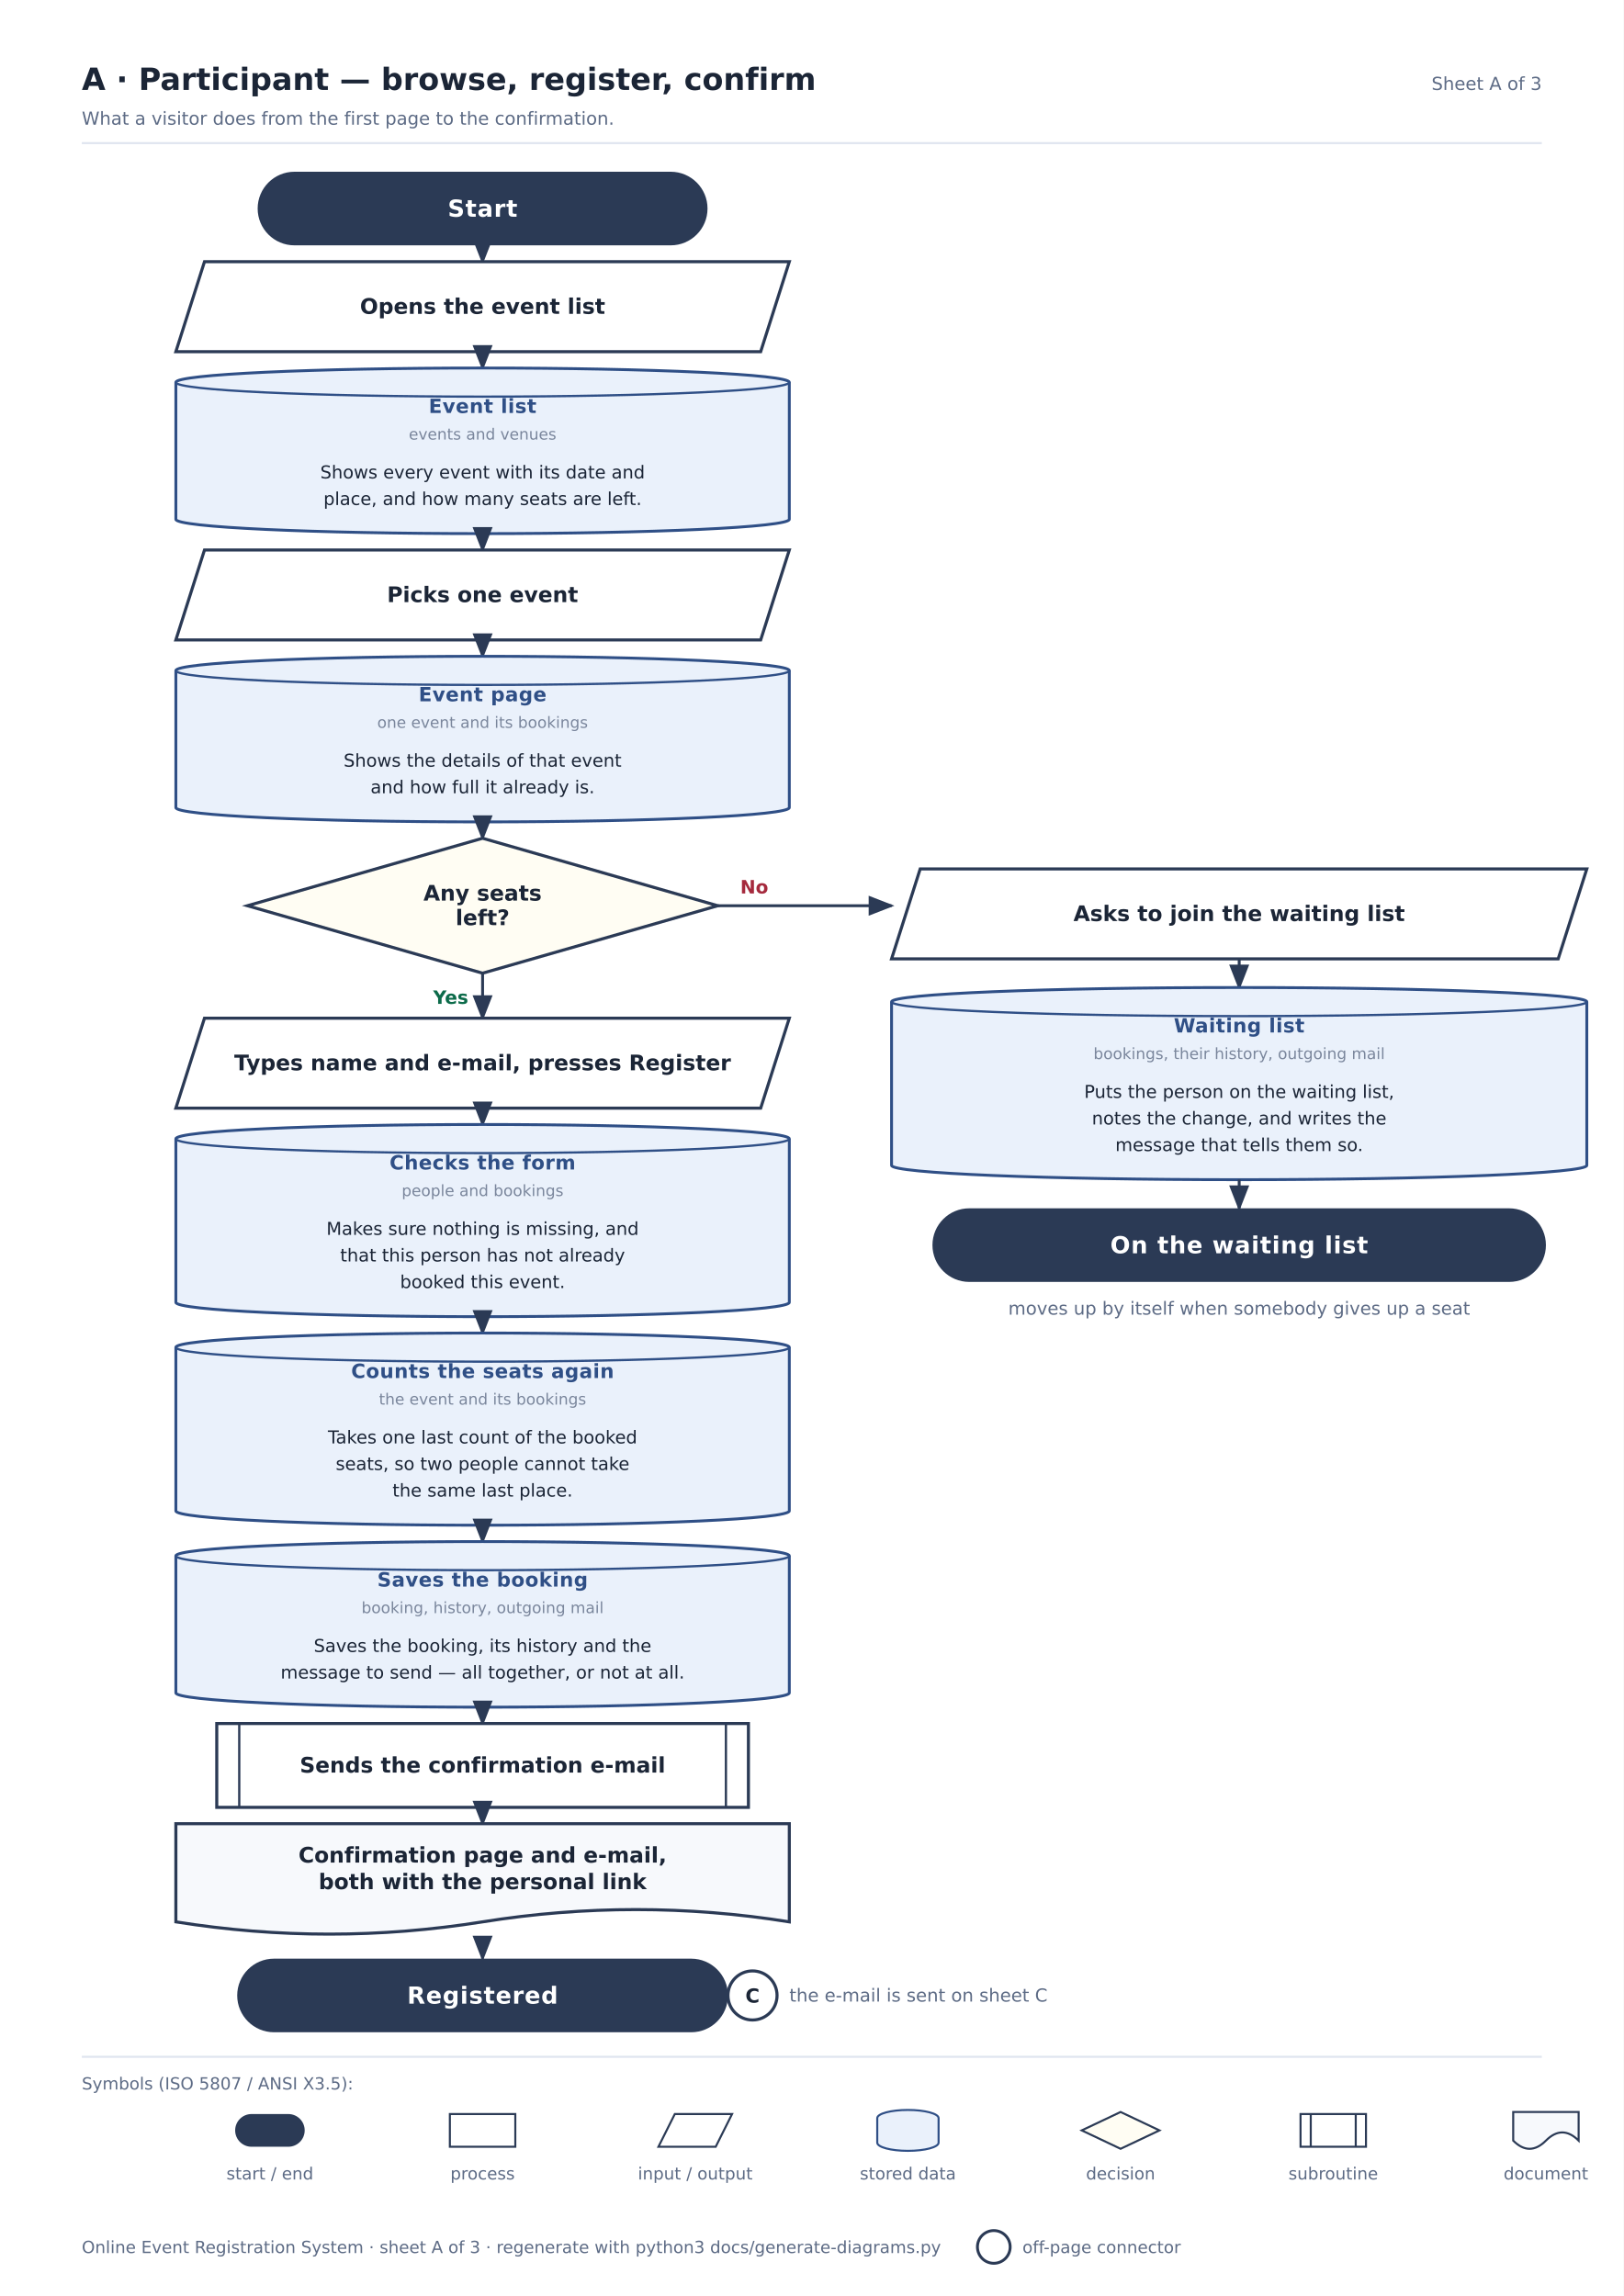
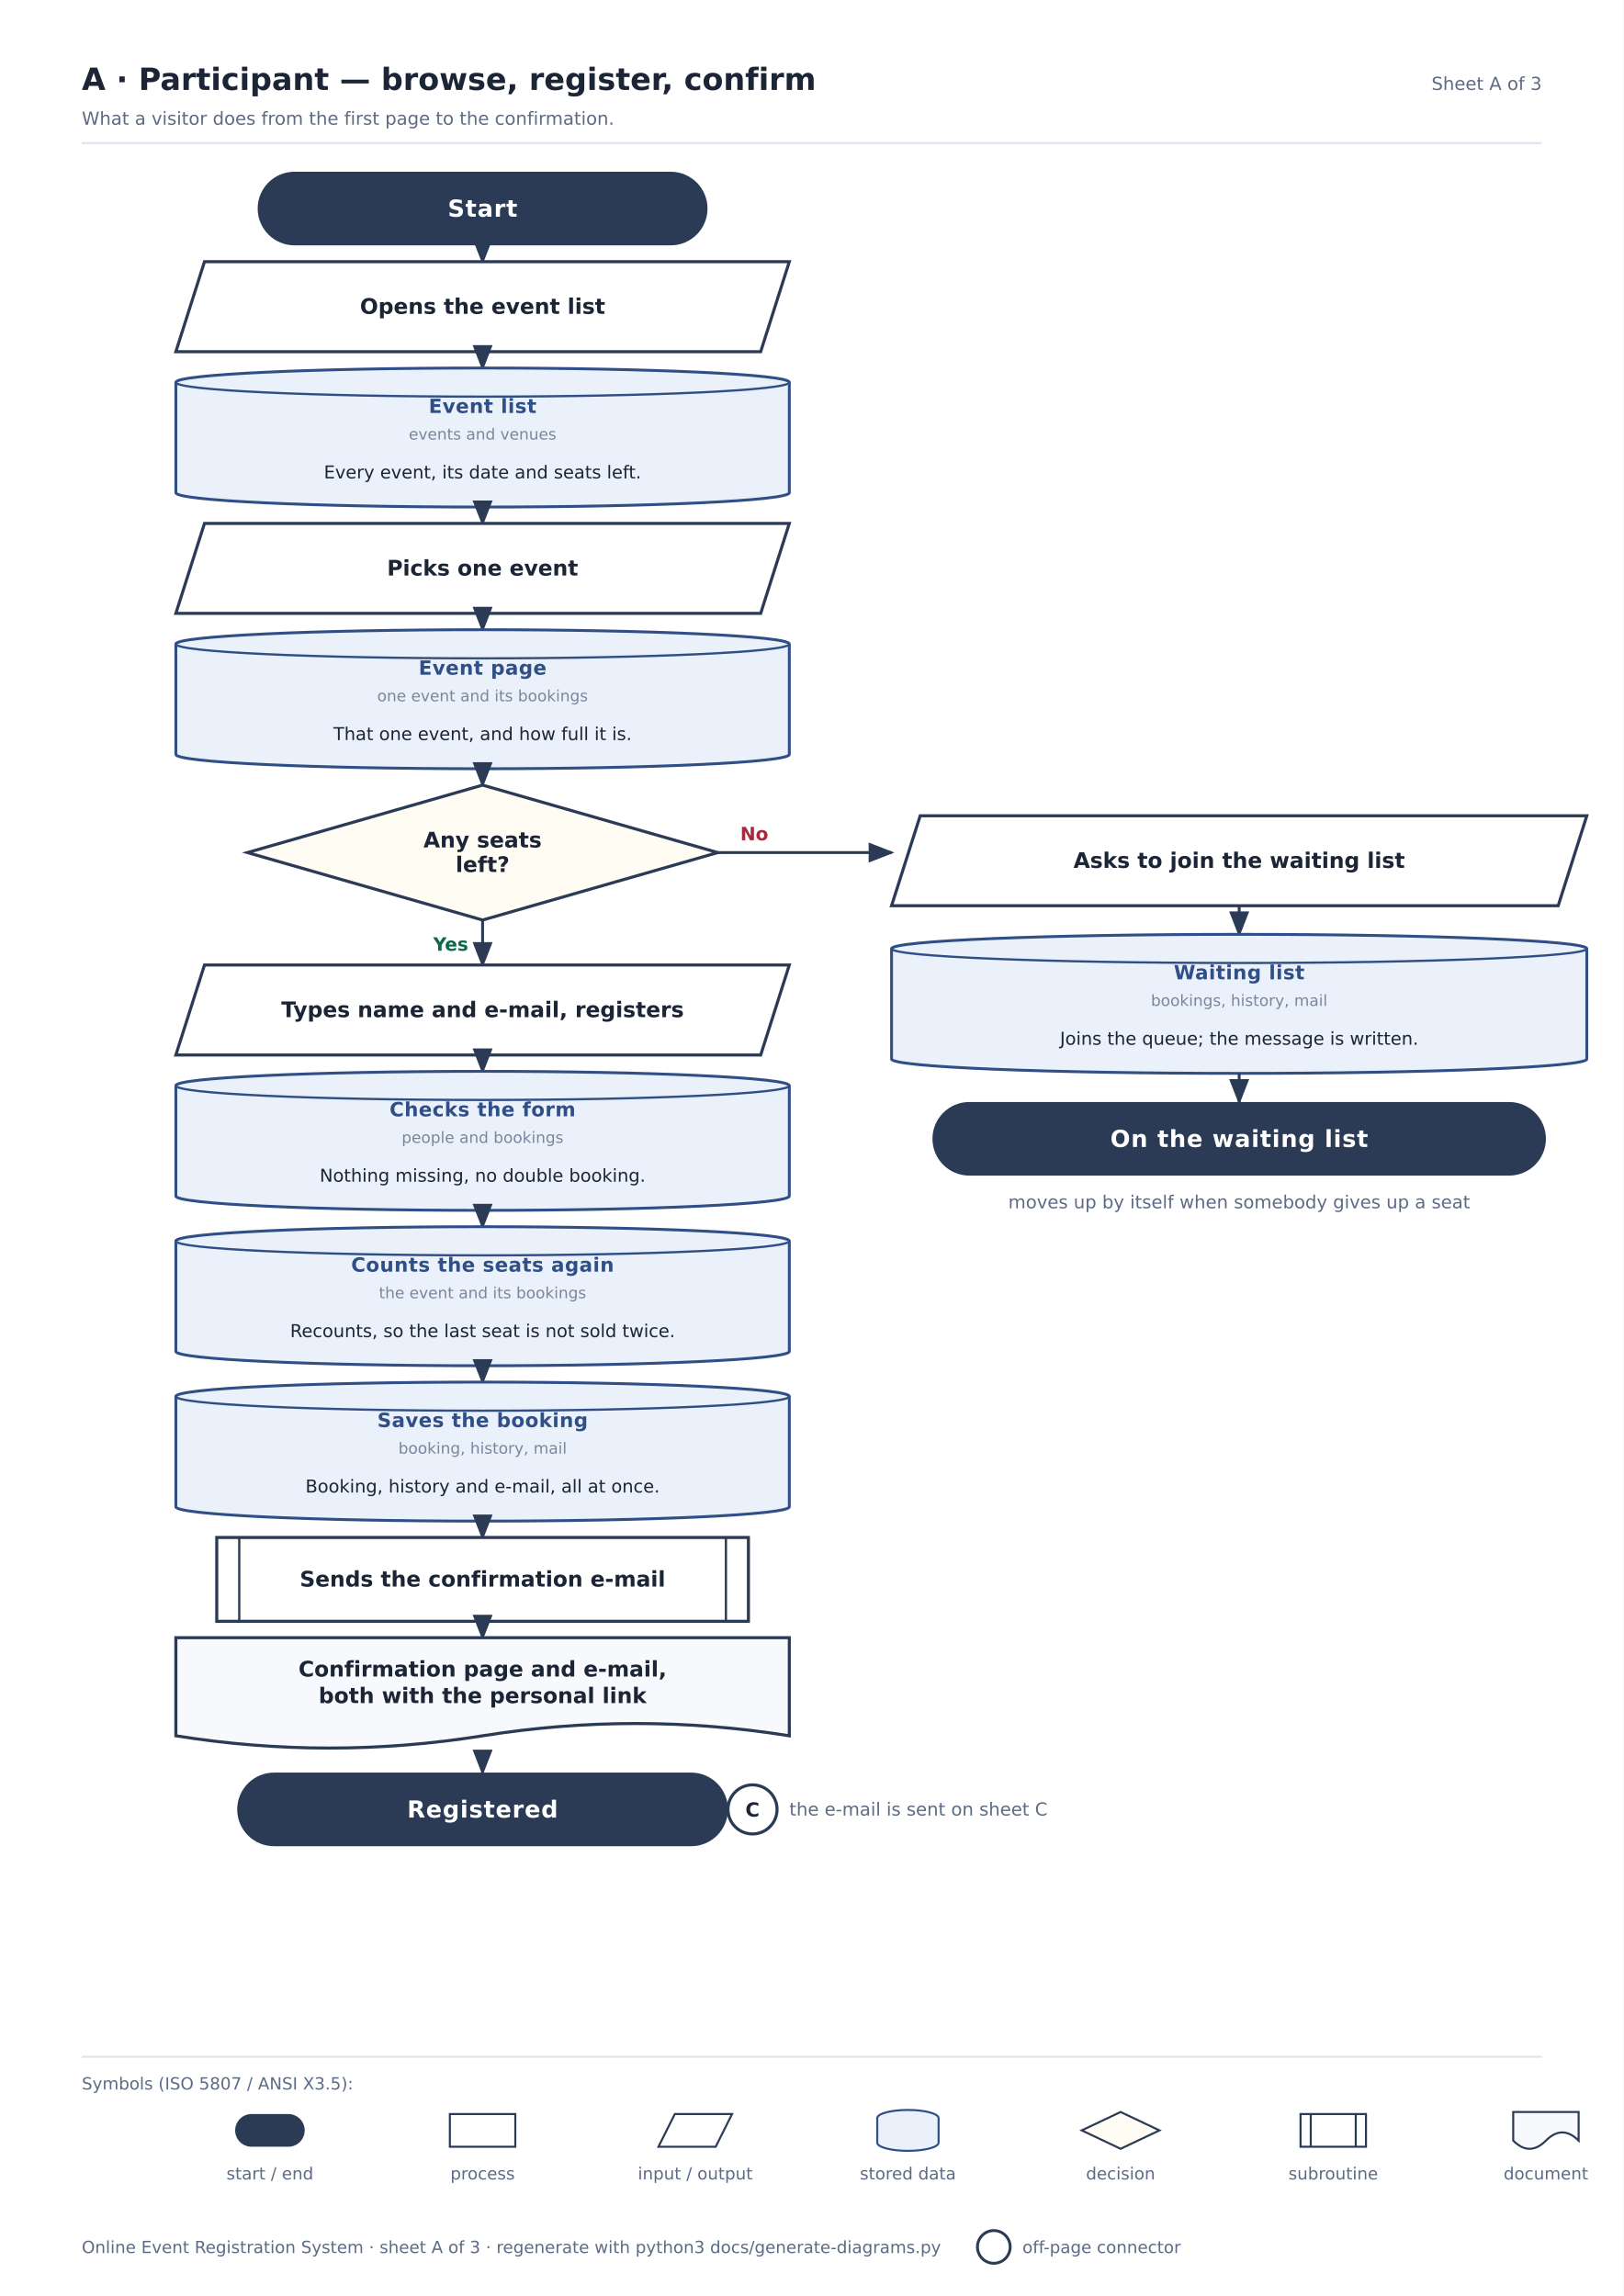
<svg xmlns="http://www.w3.org/2000/svg" viewBox="0 0 794 1123" width="794" height="1123" font-family="'Segoe UI','DejaVu Sans',Arial,Helvetica,sans-serif">
  <defs>
    <style>
.t-term{fill:#fff;font-size:11.5px;font-weight:700;letter-spacing:.03em}
.t-proc{fill:#1b2536;font-size:10.5px;font-weight:600}
.t-db{fill:#2f4f86;font-size:9.6px;font-weight:700;letter-spacing:.02em}
.t-ops{fill:#1b2536;font-size:8.7px}
.t-tbl{fill:#7a869c;font-size:7.6px}
.t-lab{fill:#5d6b85;font-size:8.8px}
.t-yes{fill:#0c6b4a;font-size:9px;font-weight:700}
.t-no{fill:#a52a3d;font-size:9px;font-weight:700}
.t-h1{fill:#1b2536;font-size:15px;font-weight:700}
.t-sub{fill:#5d6b85;font-size:8.8px}
.t-con{fill:#1b2536;font-size:9.5px;font-weight:700}
.t-leg{fill:#5d6b85;font-size:8.2px}
</style>
    <marker id="ah" markerWidth="9" markerHeight="7" refX="8" refY="3.5" orient="auto">
      <path d="M0 0 L9 3.5 L0 7 z" fill="#2b3a55" />
    </marker>
  </defs>
  <rect width="794" height="1123" fill="#ffffff" />
  <text class="t-h1" x="40" y="44">A · Participant — browse, register, confirm</text>
  <text class="t-sub" x="40" y="61">What a visitor does from the first page to the confirmation.</text>
  <text class="t-sub" x="754" y="44" text-anchor="end">Sheet A of 3</text>
  <line x1="40" y1="70" x2="754" y2="70" stroke="#dfe5ef" />
  <rect x="126.0" y="84" width="220" height="36" rx="18.0" fill="#2b3a55" />
  <text class="t-term" x="236" y="106.0" text-anchor="middle">Start</text>
  <path d="M236 120 L236 128" fill="none" stroke="#2b3a55" stroke-width="1.4" marker-end="url(#ah)" />
  <path d="M100.0 128 L386.0 128 L372.0 172 L86.0 172 Z" fill="#ffffff" stroke="#2b3a55" stroke-width="1.5" />
  <text class="t-proc" x="236" y="153.5" text-anchor="middle">Opens the event list</text>
  <path d="M236 172 L236 180" fill="none" stroke="#2b3a55" stroke-width="1.4" marker-end="url(#ah)" />
-   <path d="M86.0 187 A150.0 7 0 0 1 386.0 187 L386.0 254 A150.0 7 0 0 1 86.0 254 Z" fill="#eaf1fb" stroke="#2f4f86" stroke-width="1.4" />
+   <path d="M86.0 187 A150.0 7 0 0 1 386.0 187 L386.0 241 A150.0 7 0 0 1 86.0 241 Z" fill="#eaf1fb" stroke="#2f4f86" stroke-width="1.4" />
  <path d="M86.0 187 A150.0 7 0 0 0 386.0 187" fill="none" stroke="#2f4f86" stroke-width="1.1" />
  <text class="t-db" x="236" y="202" text-anchor="middle">Event list</text>
  <text class="t-tbl" x="236" y="215" text-anchor="middle">events and venues</text>
-   <text class="t-ops" x="236" y="234" text-anchor="middle">Shows every event with its date and</text>
-   <text class="t-ops" x="236" y="247" text-anchor="middle">place, and how many seats are left.</text>
-   <path d="M236 261 L236 269" fill="none" stroke="#2b3a55" stroke-width="1.4" marker-end="url(#ah)" />
-   <path d="M100.0 269 L386.0 269 L372.0 313 L86.0 313 Z" fill="#ffffff" stroke="#2b3a55" stroke-width="1.5" />
-   <text class="t-proc" x="236" y="294.5" text-anchor="middle">Picks one event</text>
-   <path d="M236 313 L236 321" fill="none" stroke="#2b3a55" stroke-width="1.4" marker-end="url(#ah)" />
-   <path d="M86.0 328 A150.0 7 0 0 1 386.0 328 L386.0 395 A150.0 7 0 0 1 86.0 395 Z" fill="#eaf1fb" stroke="#2f4f86" stroke-width="1.4" />
-   <path d="M86.0 328 A150.0 7 0 0 0 386.0 328" fill="none" stroke="#2f4f86" stroke-width="1.1" />
-   <text class="t-db" x="236" y="343" text-anchor="middle">Event page</text>
-   <text class="t-tbl" x="236" y="356" text-anchor="middle">one event and its bookings</text>
-   <text class="t-ops" x="236" y="375" text-anchor="middle">Shows the details of that event</text>
-   <text class="t-ops" x="236" y="388" text-anchor="middle">and how full it already is.</text>
-   <path d="M236 402 L236 410" fill="none" stroke="#2b3a55" stroke-width="1.4" marker-end="url(#ah)" />
-   <path d="M236 410 L351.0 443.0 L236 476 L121.0 443.0 Z" fill="#fffdf3" stroke="#2b3a55" stroke-width="1.5" />
-   <text class="t-proc" x="236" y="440.5" text-anchor="middle">Any seats</text>
-   <text class="t-proc" x="236" y="452.5" text-anchor="middle">left?</text>
-   <path d="M351 443.0 L436 443.0" fill="none" stroke="#2b3a55" stroke-width="1.4" marker-end="url(#ah)" />
-   <text class="t-no" x="362" y="437.0" text-anchor="start">No</text>
-   <path d="M450.0 425.0 L776.0 425.0 L762.0 469.0 L436.0 469.0 Z" fill="#ffffff" stroke="#2b3a55" stroke-width="1.5" />
-   <text class="t-proc" x="606" y="450.5" text-anchor="middle">Asks to join the waiting list</text>
-   <path d="M606 469.0 L606 483.0" fill="none" stroke="#2b3a55" stroke-width="1.4" marker-end="url(#ah)" />
-   <path d="M436.0 490.0 A170.0 7 0 0 1 776.0 490.0 L776.0 570.0 A170.0 7 0 0 1 436.0 570.0 Z" fill="#eaf1fb" stroke="#2f4f86" stroke-width="1.4" />
-   <path d="M436.0 490.0 A170.0 7 0 0 0 776.0 490.0" fill="none" stroke="#2f4f86" stroke-width="1.1" />
-   <text class="t-db" x="606" y="505.0" text-anchor="middle">Waiting list</text>
-   <text class="t-tbl" x="606" y="518.0" text-anchor="middle">bookings, their history, outgoing mail</text>
-   <text class="t-ops" x="606" y="537.0" text-anchor="middle">Puts the person on the waiting list,</text>
-   <text class="t-ops" x="606" y="550.0" text-anchor="middle">notes the change, and writes the</text>
-   <text class="t-ops" x="606" y="563.0" text-anchor="middle">message that tells them so.</text>
-   <path d="M606 577.0 L606 591.0" fill="none" stroke="#2b3a55" stroke-width="1.4" marker-end="url(#ah)" />
-   <rect x="456.0" y="591.0" width="300" height="36" rx="18.0" fill="#2b3a55" />
-   <text class="t-term" x="606" y="613.0" text-anchor="middle">On the waiting list</text>
-   <text class="t-lab" x="606" y="643.0" text-anchor="middle">moves up by itself when somebody gives up a seat</text>
-   <path d="M236 476 L236 498" fill="none" stroke="#2b3a55" stroke-width="1.4" marker-end="url(#ah)" />
-   <text class="t-yes" x="229" y="491" text-anchor="end">Yes</text>
-   <path d="M100.0 498 L386.0 498 L372.0 542 L86.0 542 Z" fill="#ffffff" stroke="#2b3a55" stroke-width="1.5" />
-   <text class="t-proc" x="236" y="523.5" text-anchor="middle">Types name and e-mail, presses Register</text>
-   <path d="M236 542 L236 550" fill="none" stroke="#2b3a55" stroke-width="1.4" marker-end="url(#ah)" />
-   <path d="M86.0 557 A150.0 7 0 0 1 386.0 557 L386.0 637 A150.0 7 0 0 1 86.0 637 Z" fill="#eaf1fb" stroke="#2f4f86" stroke-width="1.4" />
-   <path d="M86.0 557 A150.0 7 0 0 0 386.0 557" fill="none" stroke="#2f4f86" stroke-width="1.1" />
-   <text class="t-db" x="236" y="572" text-anchor="middle">Checks the form</text>
-   <text class="t-tbl" x="236" y="585" text-anchor="middle">people and bookings</text>
-   <text class="t-ops" x="236" y="604" text-anchor="middle">Makes sure nothing is missing, and</text>
-   <text class="t-ops" x="236" y="617" text-anchor="middle">that this person has not already</text>
-   <text class="t-ops" x="236" y="630" text-anchor="middle">booked this event.</text>
-   <path d="M236 644 L236 652" fill="none" stroke="#2b3a55" stroke-width="1.4" marker-end="url(#ah)" />
-   <path d="M86.0 659 A150.0 7 0 0 1 386.0 659 L386.0 739 A150.0 7 0 0 1 86.0 739 Z" fill="#eaf1fb" stroke="#2f4f86" stroke-width="1.4" />
-   <path d="M86.0 659 A150.0 7 0 0 0 386.0 659" fill="none" stroke="#2f4f86" stroke-width="1.1" />
-   <text class="t-db" x="236" y="674" text-anchor="middle">Counts the seats again</text>
-   <text class="t-tbl" x="236" y="687" text-anchor="middle">the event and its bookings</text>
-   <text class="t-ops" x="236" y="706" text-anchor="middle">Takes one last count of the booked</text>
-   <text class="t-ops" x="236" y="719" text-anchor="middle">seats, so two people cannot take</text>
-   <text class="t-ops" x="236" y="732" text-anchor="middle">the same last place.</text>
-   <path d="M236 746 L236 754" fill="none" stroke="#2b3a55" stroke-width="1.4" marker-end="url(#ah)" />
-   <path d="M86.0 761 A150.0 7 0 0 1 386.0 761 L386.0 828 A150.0 7 0 0 1 86.0 828 Z" fill="#eaf1fb" stroke="#2f4f86" stroke-width="1.4" />
-   <path d="M86.0 761 A150.0 7 0 0 0 386.0 761" fill="none" stroke="#2f4f86" stroke-width="1.1" />
-   <text class="t-db" x="236" y="776" text-anchor="middle">Saves the booking</text>
-   <text class="t-tbl" x="236" y="789" text-anchor="middle">booking, history, outgoing mail</text>
-   <text class="t-ops" x="236" y="808" text-anchor="middle">Saves the booking, its history and the</text>
-   <text class="t-ops" x="236" y="821" text-anchor="middle">message to send — all together, or not at all.</text>
-   <path d="M236 835 L236 843" fill="none" stroke="#2b3a55" stroke-width="1.4" marker-end="url(#ah)" />
-   <rect x="106.0" y="843" width="260" height="41" fill="#ffffff" stroke="#2b3a55" stroke-width="1.5" />
-   <line x1="117.0" y1="843" x2="117.0" y2="884" stroke="#2b3a55" stroke-width="1.1" />
-   <line x1="355.0" y1="843" x2="355.0" y2="884" stroke="#2b3a55" stroke-width="1.1" />
-   <text class="t-proc" x="236" y="867.0" text-anchor="middle">Sends the confirmation e-mail</text>
-   <path d="M236 884 L236 892" fill="none" stroke="#2b3a55" stroke-width="1.4" marker-end="url(#ah)" />
-   <path d="M86.0 892 L386.0 892 L386.0 940 Q311.0 928 236 940 Q161.0 952 86.0 940 Z" fill="#f7f9fc" stroke="#2b3a55" stroke-width="1.5" />
-   <text class="t-proc" x="236" y="911" text-anchor="middle">Confirmation page and e-mail,</text>
-   <text class="t-proc" x="236" y="924" text-anchor="middle">both with the personal link</text>
-   <path d="M236 950 L236 958" fill="none" stroke="#2b3a55" stroke-width="1.4" marker-end="url(#ah)" />
-   <rect x="116.0" y="958" width="240" height="36" rx="18.0" fill="#2b3a55" />
-   <text class="t-term" x="236" y="980.0" text-anchor="middle">Registered</text>
-   <circle cx="368" cy="976.0" r="12" fill="#ffffff" stroke="#2b3a55" stroke-width="1.5" />
-   <text class="t-con" x="368" y="979.5" text-anchor="middle">C</text>
-   <text class="t-lab" x="386" y="979.0" text-anchor="start">the e-mail is sent on sheet C</text>
+   <text class="t-ops" x="236" y="234" text-anchor="middle">Every event, its date and seats left.</text>
+   <path d="M236 248 L236 256" fill="none" stroke="#2b3a55" stroke-width="1.4" marker-end="url(#ah)" />
+   <path d="M100.0 256 L386.0 256 L372.0 300 L86.0 300 Z" fill="#ffffff" stroke="#2b3a55" stroke-width="1.5" />
+   <text class="t-proc" x="236" y="281.5" text-anchor="middle">Picks one event</text>
+   <path d="M236 300 L236 308" fill="none" stroke="#2b3a55" stroke-width="1.4" marker-end="url(#ah)" />
+   <path d="M86.0 315 A150.0 7 0 0 1 386.0 315 L386.0 369 A150.0 7 0 0 1 86.0 369 Z" fill="#eaf1fb" stroke="#2f4f86" stroke-width="1.4" />
+   <path d="M86.0 315 A150.0 7 0 0 0 386.0 315" fill="none" stroke="#2f4f86" stroke-width="1.1" />
+   <text class="t-db" x="236" y="330" text-anchor="middle">Event page</text>
+   <text class="t-tbl" x="236" y="343" text-anchor="middle">one event and its bookings</text>
+   <text class="t-ops" x="236" y="362" text-anchor="middle">That one event, and how full it is.</text>
+   <path d="M236 376 L236 384" fill="none" stroke="#2b3a55" stroke-width="1.4" marker-end="url(#ah)" />
+   <path d="M236 384 L351.0 417.0 L236 450 L121.0 417.0 Z" fill="#fffdf3" stroke="#2b3a55" stroke-width="1.5" />
+   <text class="t-proc" x="236" y="414.5" text-anchor="middle">Any seats</text>
+   <text class="t-proc" x="236" y="426.5" text-anchor="middle">left?</text>
+   <path d="M351 417.0 L436 417.0" fill="none" stroke="#2b3a55" stroke-width="1.4" marker-end="url(#ah)" />
+   <text class="t-no" x="362" y="411.0" text-anchor="start">No</text>
+   <path d="M450.0 399.0 L776.0 399.0 L762.0 443.0 L436.0 443.0 Z" fill="#ffffff" stroke="#2b3a55" stroke-width="1.5" />
+   <text class="t-proc" x="606" y="424.5" text-anchor="middle">Asks to join the waiting list</text>
+   <path d="M606 443.0 L606 457.0" fill="none" stroke="#2b3a55" stroke-width="1.4" marker-end="url(#ah)" />
+   <path d="M436.0 464.0 A170.0 7 0 0 1 776.0 464.0 L776.0 518.0 A170.0 7 0 0 1 436.0 518.0 Z" fill="#eaf1fb" stroke="#2f4f86" stroke-width="1.4" />
+   <path d="M436.0 464.0 A170.0 7 0 0 0 776.0 464.0" fill="none" stroke="#2f4f86" stroke-width="1.1" />
+   <text class="t-db" x="606" y="479.0" text-anchor="middle">Waiting list</text>
+   <text class="t-tbl" x="606" y="492.0" text-anchor="middle">bookings, history, mail</text>
+   <text class="t-ops" x="606" y="511.0" text-anchor="middle">Joins the queue; the message is written.</text>
+   <path d="M606 525.0 L606 539.0" fill="none" stroke="#2b3a55" stroke-width="1.4" marker-end="url(#ah)" />
+   <rect x="456.0" y="539.0" width="300" height="36" rx="18.0" fill="#2b3a55" />
+   <text class="t-term" x="606" y="561.0" text-anchor="middle">On the waiting list</text>
+   <text class="t-lab" x="606" y="591.0" text-anchor="middle">moves up by itself when somebody gives up a seat</text>
+   <path d="M236 450 L236 472" fill="none" stroke="#2b3a55" stroke-width="1.4" marker-end="url(#ah)" />
+   <text class="t-yes" x="229" y="465" text-anchor="end">Yes</text>
+   <path d="M100.0 472 L386.0 472 L372.0 516 L86.0 516 Z" fill="#ffffff" stroke="#2b3a55" stroke-width="1.5" />
+   <text class="t-proc" x="236" y="497.5" text-anchor="middle">Types name and e-mail, registers</text>
+   <path d="M236 516 L236 524" fill="none" stroke="#2b3a55" stroke-width="1.4" marker-end="url(#ah)" />
+   <path d="M86.0 531 A150.0 7 0 0 1 386.0 531 L386.0 585 A150.0 7 0 0 1 86.0 585 Z" fill="#eaf1fb" stroke="#2f4f86" stroke-width="1.4" />
+   <path d="M86.0 531 A150.0 7 0 0 0 386.0 531" fill="none" stroke="#2f4f86" stroke-width="1.1" />
+   <text class="t-db" x="236" y="546" text-anchor="middle">Checks the form</text>
+   <text class="t-tbl" x="236" y="559" text-anchor="middle">people and bookings</text>
+   <text class="t-ops" x="236" y="578" text-anchor="middle">Nothing missing, no double booking.</text>
+   <path d="M236 592 L236 600" fill="none" stroke="#2b3a55" stroke-width="1.4" marker-end="url(#ah)" />
+   <path d="M86.0 607 A150.0 7 0 0 1 386.0 607 L386.0 661 A150.0 7 0 0 1 86.0 661 Z" fill="#eaf1fb" stroke="#2f4f86" stroke-width="1.4" />
+   <path d="M86.0 607 A150.0 7 0 0 0 386.0 607" fill="none" stroke="#2f4f86" stroke-width="1.1" />
+   <text class="t-db" x="236" y="622" text-anchor="middle">Counts the seats again</text>
+   <text class="t-tbl" x="236" y="635" text-anchor="middle">the event and its bookings</text>
+   <text class="t-ops" x="236" y="654" text-anchor="middle">Recounts, so the last seat is not sold twice.</text>
+   <path d="M236 668 L236 676" fill="none" stroke="#2b3a55" stroke-width="1.4" marker-end="url(#ah)" />
+   <path d="M86.0 683 A150.0 7 0 0 1 386.0 683 L386.0 737 A150.0 7 0 0 1 86.0 737 Z" fill="#eaf1fb" stroke="#2f4f86" stroke-width="1.4" />
+   <path d="M86.0 683 A150.0 7 0 0 0 386.0 683" fill="none" stroke="#2f4f86" stroke-width="1.1" />
+   <text class="t-db" x="236" y="698" text-anchor="middle">Saves the booking</text>
+   <text class="t-tbl" x="236" y="711" text-anchor="middle">booking, history, mail</text>
+   <text class="t-ops" x="236" y="730" text-anchor="middle">Booking, history and e-mail, all at once.</text>
+   <path d="M236 744 L236 752" fill="none" stroke="#2b3a55" stroke-width="1.4" marker-end="url(#ah)" />
+   <rect x="106.0" y="752" width="260" height="41" fill="#ffffff" stroke="#2b3a55" stroke-width="1.5" />
+   <line x1="117.0" y1="752" x2="117.0" y2="793" stroke="#2b3a55" stroke-width="1.1" />
+   <line x1="355.0" y1="752" x2="355.0" y2="793" stroke="#2b3a55" stroke-width="1.1" />
+   <text class="t-proc" x="236" y="776.0" text-anchor="middle">Sends the confirmation e-mail</text>
+   <path d="M236 793 L236 801" fill="none" stroke="#2b3a55" stroke-width="1.4" marker-end="url(#ah)" />
+   <path d="M86.0 801 L386.0 801 L386.0 849 Q311.0 837 236 849 Q161.0 861 86.0 849 Z" fill="#f7f9fc" stroke="#2b3a55" stroke-width="1.5" />
+   <text class="t-proc" x="236" y="820" text-anchor="middle">Confirmation page and e-mail,</text>
+   <text class="t-proc" x="236" y="833" text-anchor="middle">both with the personal link</text>
+   <path d="M236 859 L236 867" fill="none" stroke="#2b3a55" stroke-width="1.4" marker-end="url(#ah)" />
+   <rect x="116.0" y="867" width="240" height="36" rx="18.0" fill="#2b3a55" />
+   <text class="t-term" x="236" y="889.0" text-anchor="middle">Registered</text>
+   <circle cx="368" cy="885.0" r="12" fill="#ffffff" stroke="#2b3a55" stroke-width="1.5" />
+   <text class="t-con" x="368" y="888.5" text-anchor="middle">C</text>
+   <text class="t-lab" x="386" y="888.0" text-anchor="start">the e-mail is sent on sheet C</text>
  <line x1="40" y1="1006" x2="754" y2="1006" stroke="#dfe5ef" />
  <text class="t-leg" x="40" y="1022">Symbols (ISO 5807 / ANSI X3.5):</text>
  <rect x="115" y="1034" width="34" height="16" rx="8" fill="#2b3a55" />
  <text class="t-leg" x="132" y="1066" text-anchor="middle">start / end</text>
  <rect x="220" y="1034" width="32" height="16" fill="#fff" stroke="#2b3a55" />
  <text class="t-leg" x="236" y="1066" text-anchor="middle">process</text>
  <path d="M330 1034 L358 1034 L350 1050 L322 1050 Z" fill="#fff" stroke="#2b3a55" />
  <text class="t-leg" x="340" y="1066" text-anchor="middle">input / output</text>
  <path d="M429 1036 A15 4 0 0 1 459 1036 L459 1048 A15 4 0 0 1 429 1048 Z" fill="#eaf1fb" stroke="#2f4f86" />
  <text class="t-leg" x="444" y="1066" text-anchor="middle">stored data</text>
  <path d="M548 1033 L567 1042 L548 1051 L529 1042 Z" fill="#fffdf3" stroke="#2b3a55" />
  <text class="t-leg" x="548" y="1066" text-anchor="middle">decision</text>
  <rect x="636" y="1034" width="32" height="16" fill="#fff" stroke="#2b3a55" />
  <line x1="641" y1="1034" x2="641" y2="1050" stroke="#2b3a55" />
  <line x1="663" y1="1034" x2="663" y2="1050" stroke="#2b3a55" />
  <text class="t-leg" x="652" y="1066" text-anchor="middle">subroutine</text>
  <path d="M740 1033 L772 1033 L772 1047 Q764 1039 756 1047 Q748 1055 740 1047 Z" fill="#f7f9fc" stroke="#2b3a55" />
  <text class="t-leg" x="756" y="1066" text-anchor="middle">document</text>
  <circle cx="486" cy="1099" r="8" fill="#ffffff" stroke="#2b3a55" stroke-width="1.4" />
  <text class="t-leg" x="500" y="1102">off-page connector</text>
  <text class="t-leg" x="40" y="1102">Online Event Registration System · sheet A of 3 · regenerate with python3 docs/generate-diagrams.py</text>
</svg>
